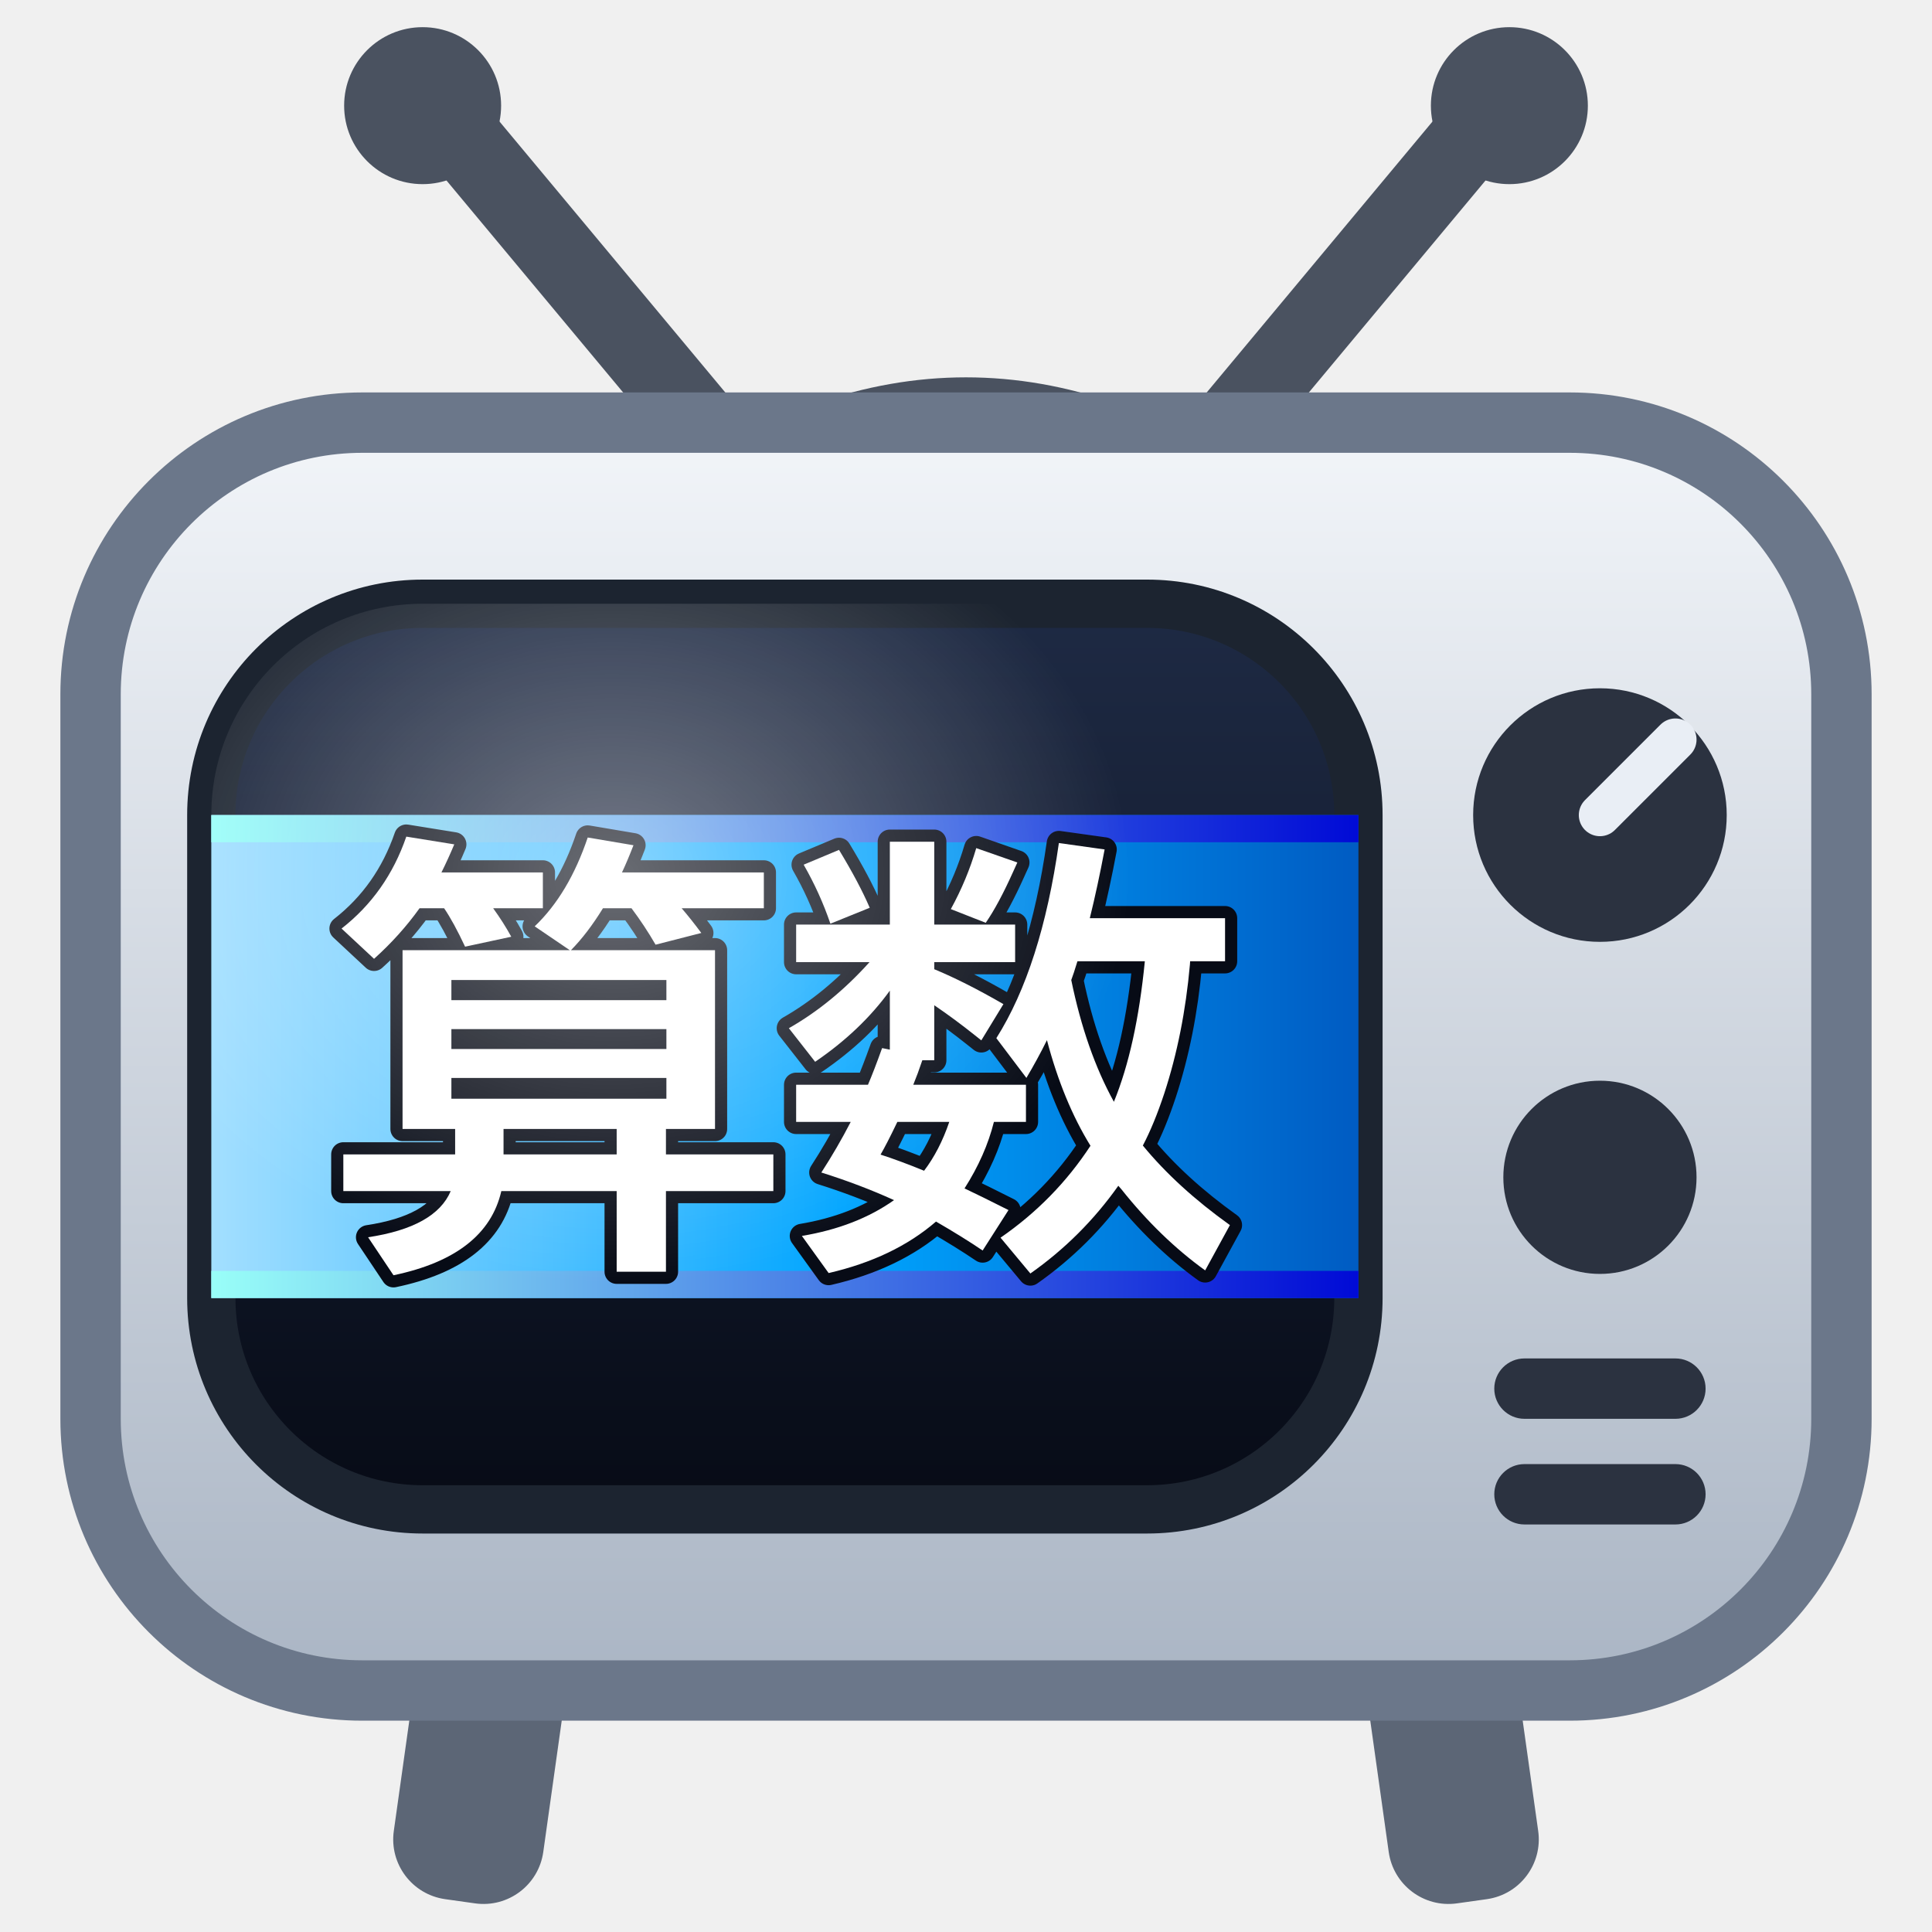
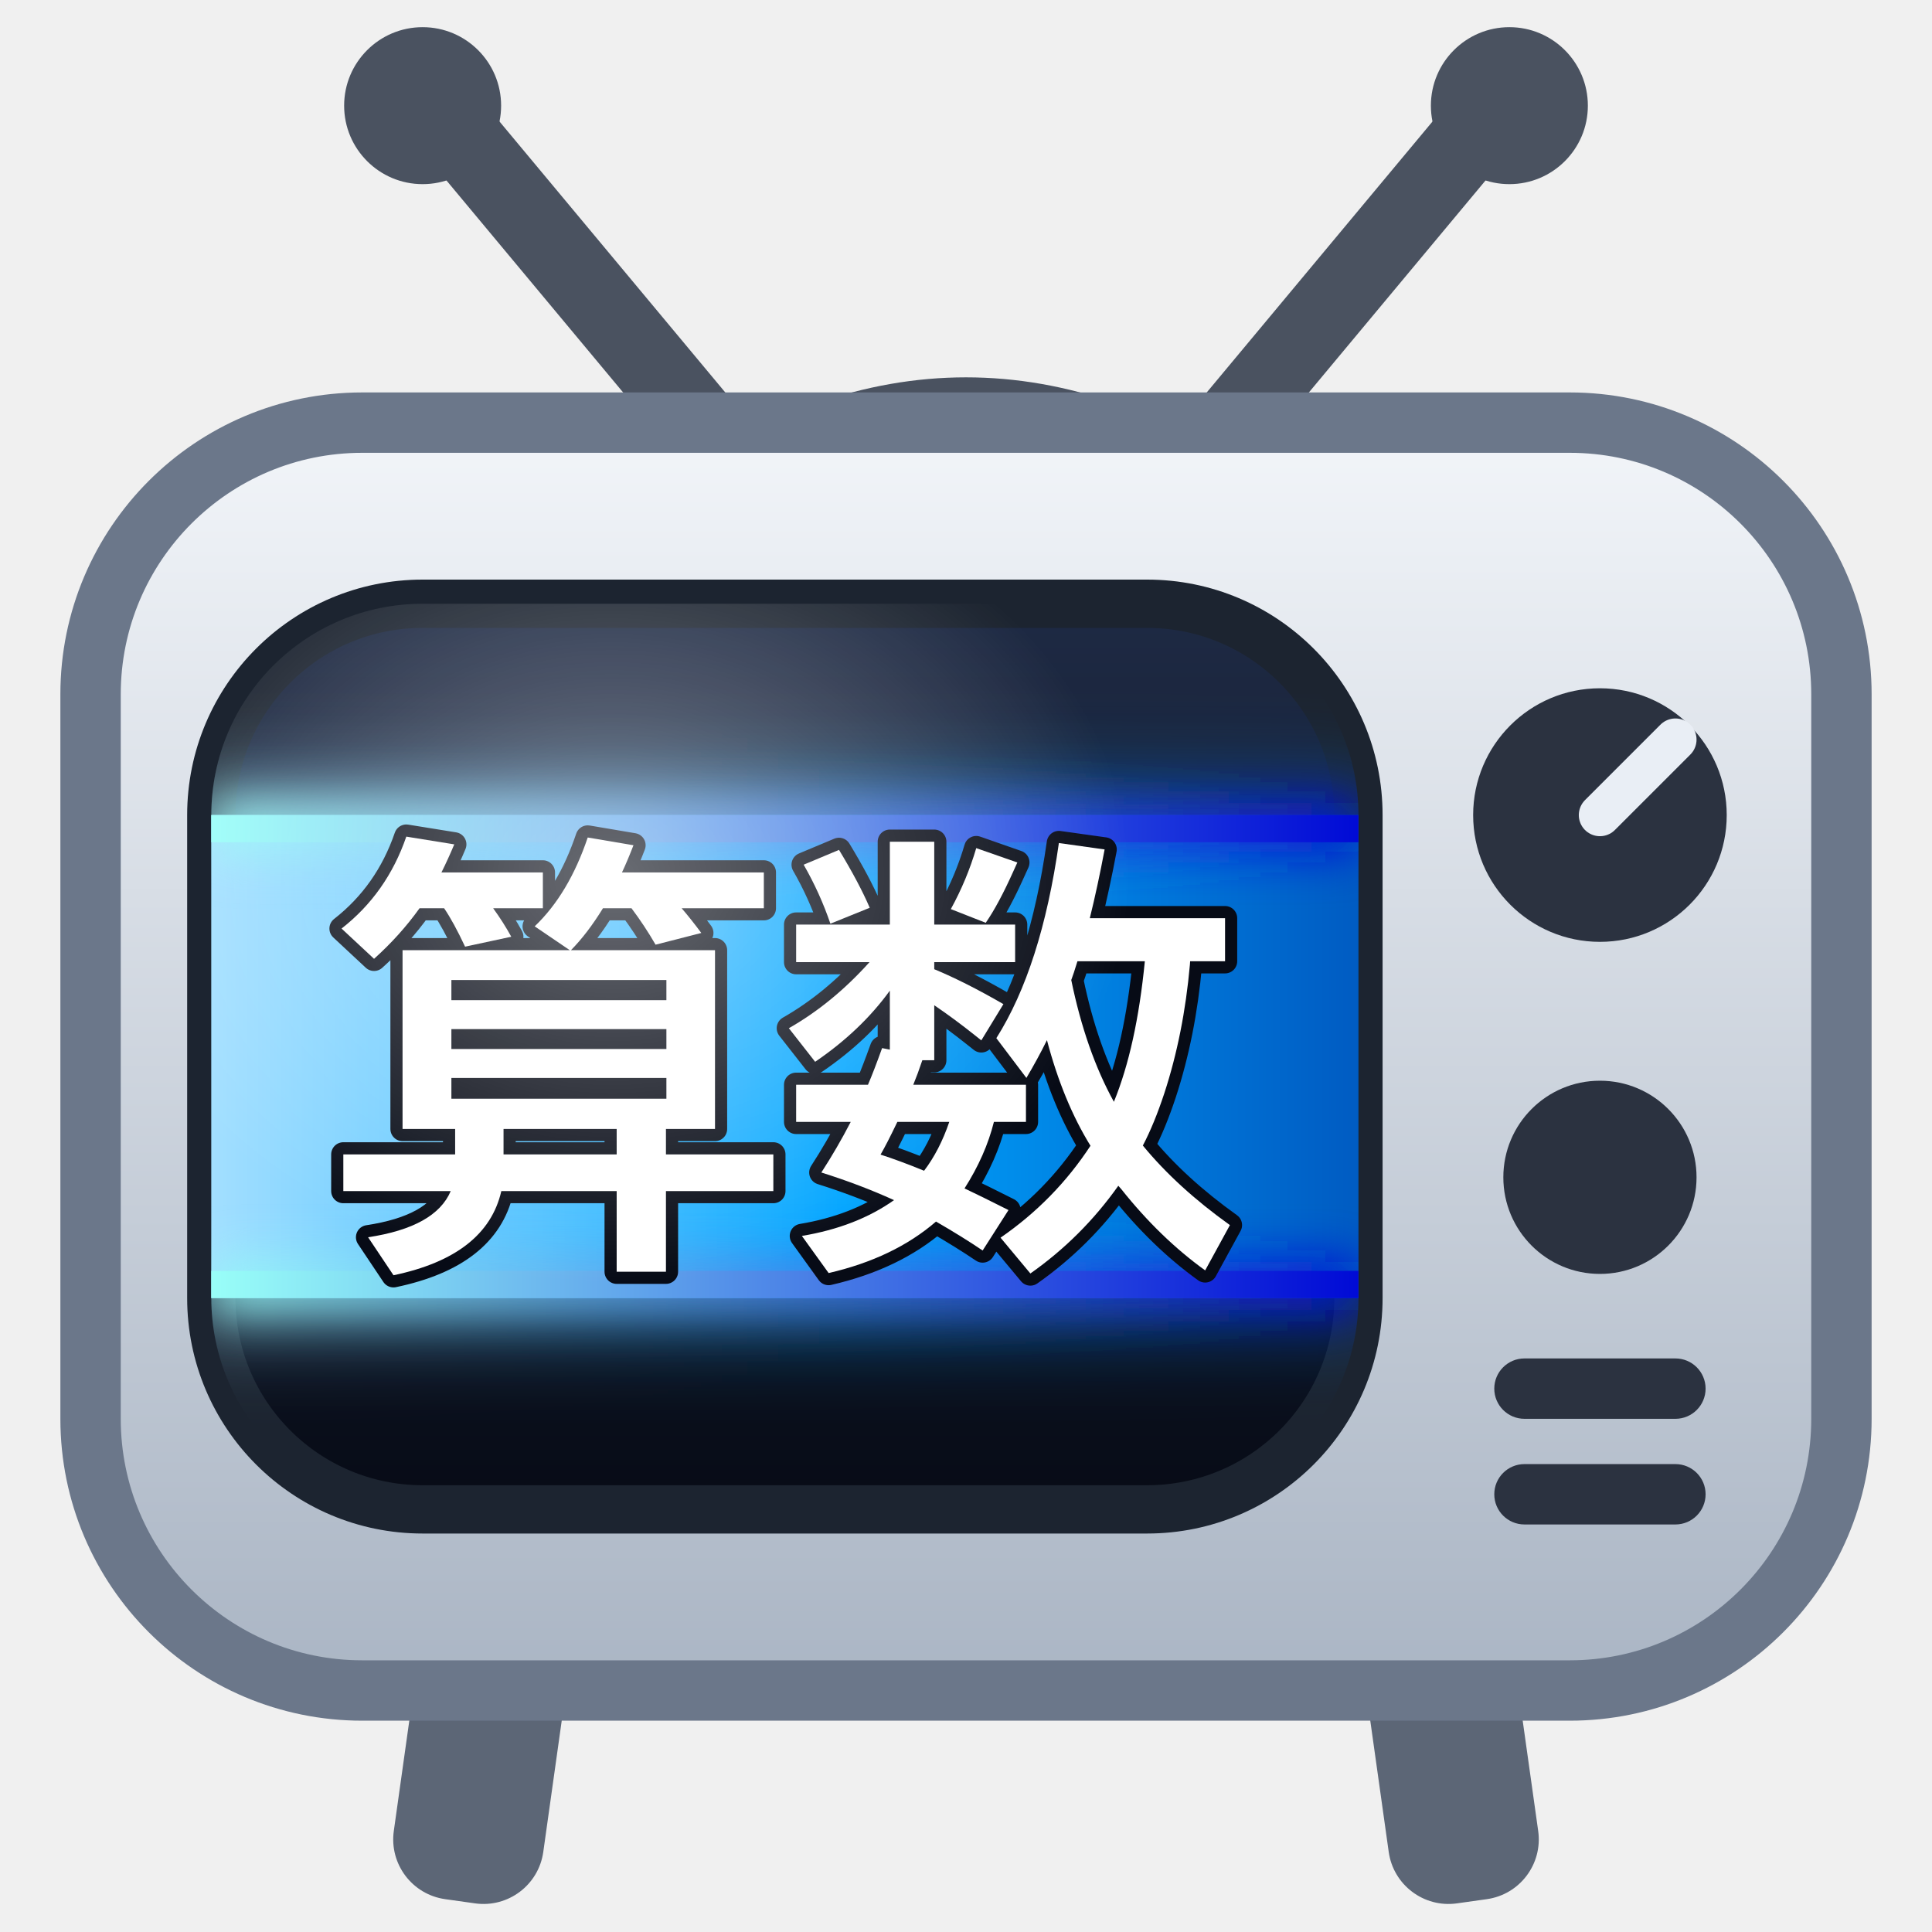
<svg xmlns="http://www.w3.org/2000/svg" viewBox="0 0 64 64">
  <defs>
    <linearGradient id="cab" x1="0" y1="0" x2="0" y2="1">
      <stop offset="0" stop-color="#F2F5F9" />
      <stop offset="1" stop-color="#AAB5C4" />
    </linearGradient>
    <linearGradient id="scr" x1="0" y1="0" x2="0" y2="1">
      <stop offset="0" stop-color="#1E2A44" />
      <stop offset="1" stop-color="#070B16" />
    </linearGradient>
    <linearGradient id="bd" x1="0" y1="0" x2="1" y2="0">
      <stop offset="0" stop-color="#A3DFFF" />
      <stop offset=".55" stop-color="#00A5FF" />
      <stop offset="1" stop-color="#005BC2" />
    </linearGradient>
    <clipPath id="sc">
      <rect x="7" y="20" width="38" height="30" rx="7" />
    </clipPath>
    <radialGradient id="gl" cx=".35" cy=".3" r=".9">
      <stop offset="0" stop-color="#fff" stop-opacity=".4" />
      <stop offset=".5" stop-color="#fff" stop-opacity="0" />
    </radialGradient>
    <linearGradient id="rbl" x1="0" y1="0" x2="1" y2="0">
      <stop offset="0" stop-color="#99FFF8" />
      <stop offset="1" stop-color="#000AD6" />
    </linearGradient>
+     <filter id="neon" x="-20%" y="-300%" width="140%" height="700%">
+       <feGaussianBlur stdDeviation=".8" />
+     </filter>
+     <filter id="neon2" x="-20%" y="-50%" width="140%" height="200%">
+       <feGaussianBlur stdDeviation="1.2" />
+     </filter>
  </defs>
  <path d="M24 15 L14 3 M40 15 L50 3" stroke="#4A5260" stroke-width="2.6" stroke-linecap="round" />
  <circle cx="14" cy="3.5" r="2.6" fill="#4A5260" />
  <circle cx="50" cy="3.5" r="2.6" fill="#4A5260" />
  <path d="M22 16 Q32 9 42 16 Z" fill="#4A5260" />
  <rect x="14" y="54" width="5" height="9" rx="2" fill="#5C6676" transform="rotate(8 16 54)" />
  <rect x="45" y="54" width="5" height="9" rx="2" fill="#5C6676" transform="rotate(-8 48 54)" />
  <rect x="3" y="14" width="58" height="42" rx="9" fill="url(#cab)" stroke="#6B778A" stroke-width="2" />
  <rect x="7" y="20" width="38" height="30" rx="7" fill="url(#scr)" stroke="#1C2430" stroke-width="1.6" />
+   <g clip-path="url(#sc)">
+     <rect x="6" y="25.5" width="40" height="19" fill="url(#bd)" opacity=".35" filter="url(#neon2)" />
+   </g>
  <rect x="7" y="27" width="38" height="16" fill="url(#bd)" clip-path="url(#sc)" />
+   <g clip-path="url(#sc)" filter="url(#neon)">
+     <rect x="7" y="26.6" width="38" height="1.6" fill="url(#rbl)" />
+     <rect x="7" y="41.8" width="38" height="1.6" fill="url(#rbl)" />
+   </g>
  <rect x="7" y="27" width="38" height="0.9" fill="url(#rbl)" clip-path="url(#sc)" />
  <rect x="7" y="42.1" width="38" height="0.9" fill="url(#rbl)" clip-path="url(#sc)" />
  <path d="M766 170Q699 -123 278 -211L163 -39Q468 7 537 170H51V336H557V451H319V1260H1076L917 1368Q1071 1515 1157 1770L1364 1735Q1337 1665 1312 1612H1954V1450H1582Q1625 1400 1671 1338L1464 1285Q1415 1370 1355 1450H1226Q1156 1336 1081 1260H1733V451H1511V336H1997V170H1511V-195H1288V170ZM776 336H1288V451H776ZM1513 588V682H540V588ZM1513 813V903H540V813ZM1513 1034V1125H540V1034ZM729 1450Q776 1385 811 1321L602 1276Q550 1387 507 1450H396Q308 1327 190 1221L43 1358Q248 1518 336 1774L553 1739Q525 1672 495 1612H954V1450Z" fill="#fff" stroke="#070B16" stroke-width="110" paint-order="stroke" stroke-linejoin="round" transform="translate(11.00 40.70) scale(0.00732 -0.00732)" />
  <path d="M1383 375Q1259 576 1186 853Q1143 766 1093 682L957 862Q1160 1183 1240 1745L1447 1716Q1416 1551 1380 1405H1992V1210H1834L1833 1195Q1805 881 1717 612Q1671 473 1620 376Q1775 187 2014 16L1902 -189Q1698 -42 1523 178L1509 194Q1344 -39 1111 -203L976 -41Q1222 129 1383 375ZM1489 574Q1591 823 1629 1210H1324Q1306 1151 1296 1125Q1362 804 1489 574ZM946 483Q908 331 813 182Q885 148 1012 84L895 -99Q805 -38 684 32Q493 -133 198 -201L77 -33Q323 8 494 129Q340 199 165 254Q237 365 298 483H51V651H376Q403 714 440 817L475 810V1077Q344 896 137 755L18 907Q215 1019 383 1206H51V1376H475V1751H676V1376H1042V1206H676V1174Q816 1116 989 1016L889 852L860 875Q770 947 676 1011V762H622Q602 702 581 651H1091V483ZM744 483H509Q460 381 433 335Q520 307 630 262Q700 354 744 483ZM206 1380Q159 1518 85 1647L245 1714Q336 1564 384 1452ZM751 1446Q824 1579 866 1722L1052 1657Q1043 1637 1033 1615Q967 1468 909 1384Z" fill="#fff" stroke="#070B16" stroke-width="110" paint-order="stroke" stroke-linejoin="round" transform="translate(26.00 40.70) scale(0.00732 -0.00732)" />
  <rect x="7" y="20" width="38" height="30" rx="7" fill="url(#gl)" />
  <circle cx="53" cy="27" r="4.2" fill="#2B3240" />
  <path d="M53 27 L55.5 24.5" stroke="#E9EEF5" stroke-width="1.4" stroke-linecap="round" />
  <circle cx="53" cy="39" r="3.2" fill="#2B3240" />
  <rect x="49.5" y="45" width="7" height="2" rx="1" fill="#2B3240" />
  <rect x="49.5" y="48.5" width="7" height="2" rx="1" fill="#2B3240" />
</svg>
